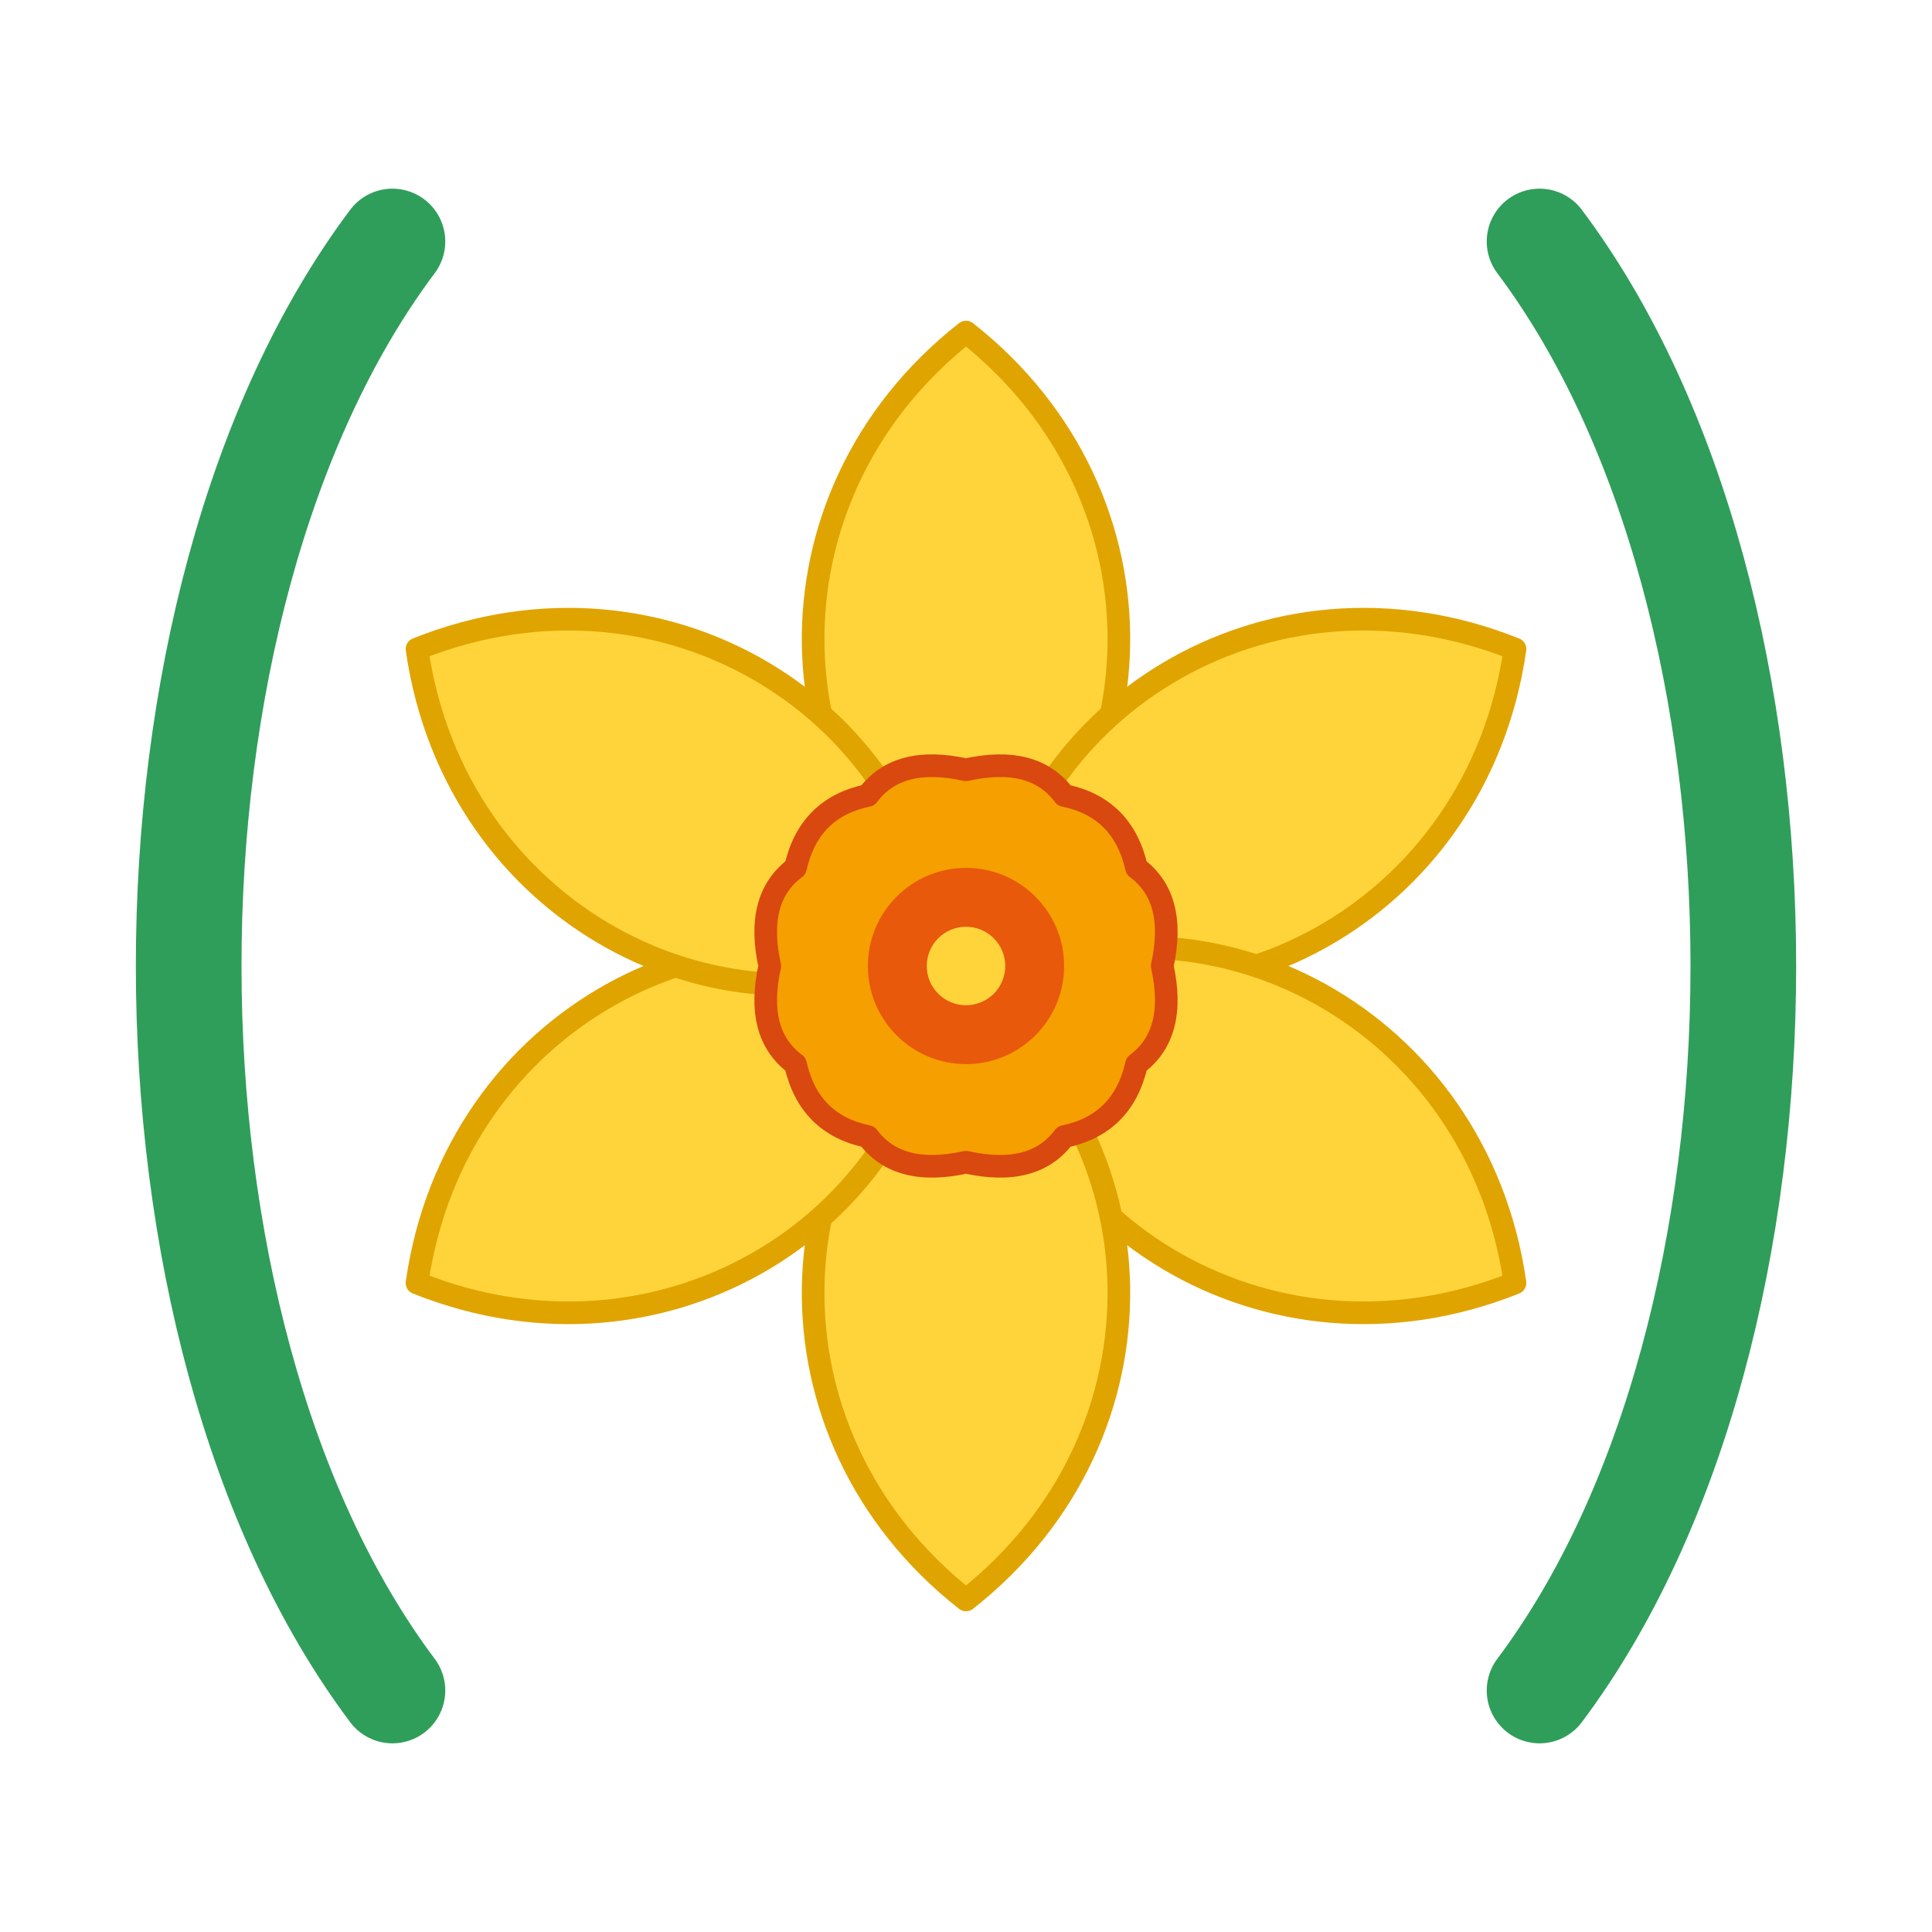
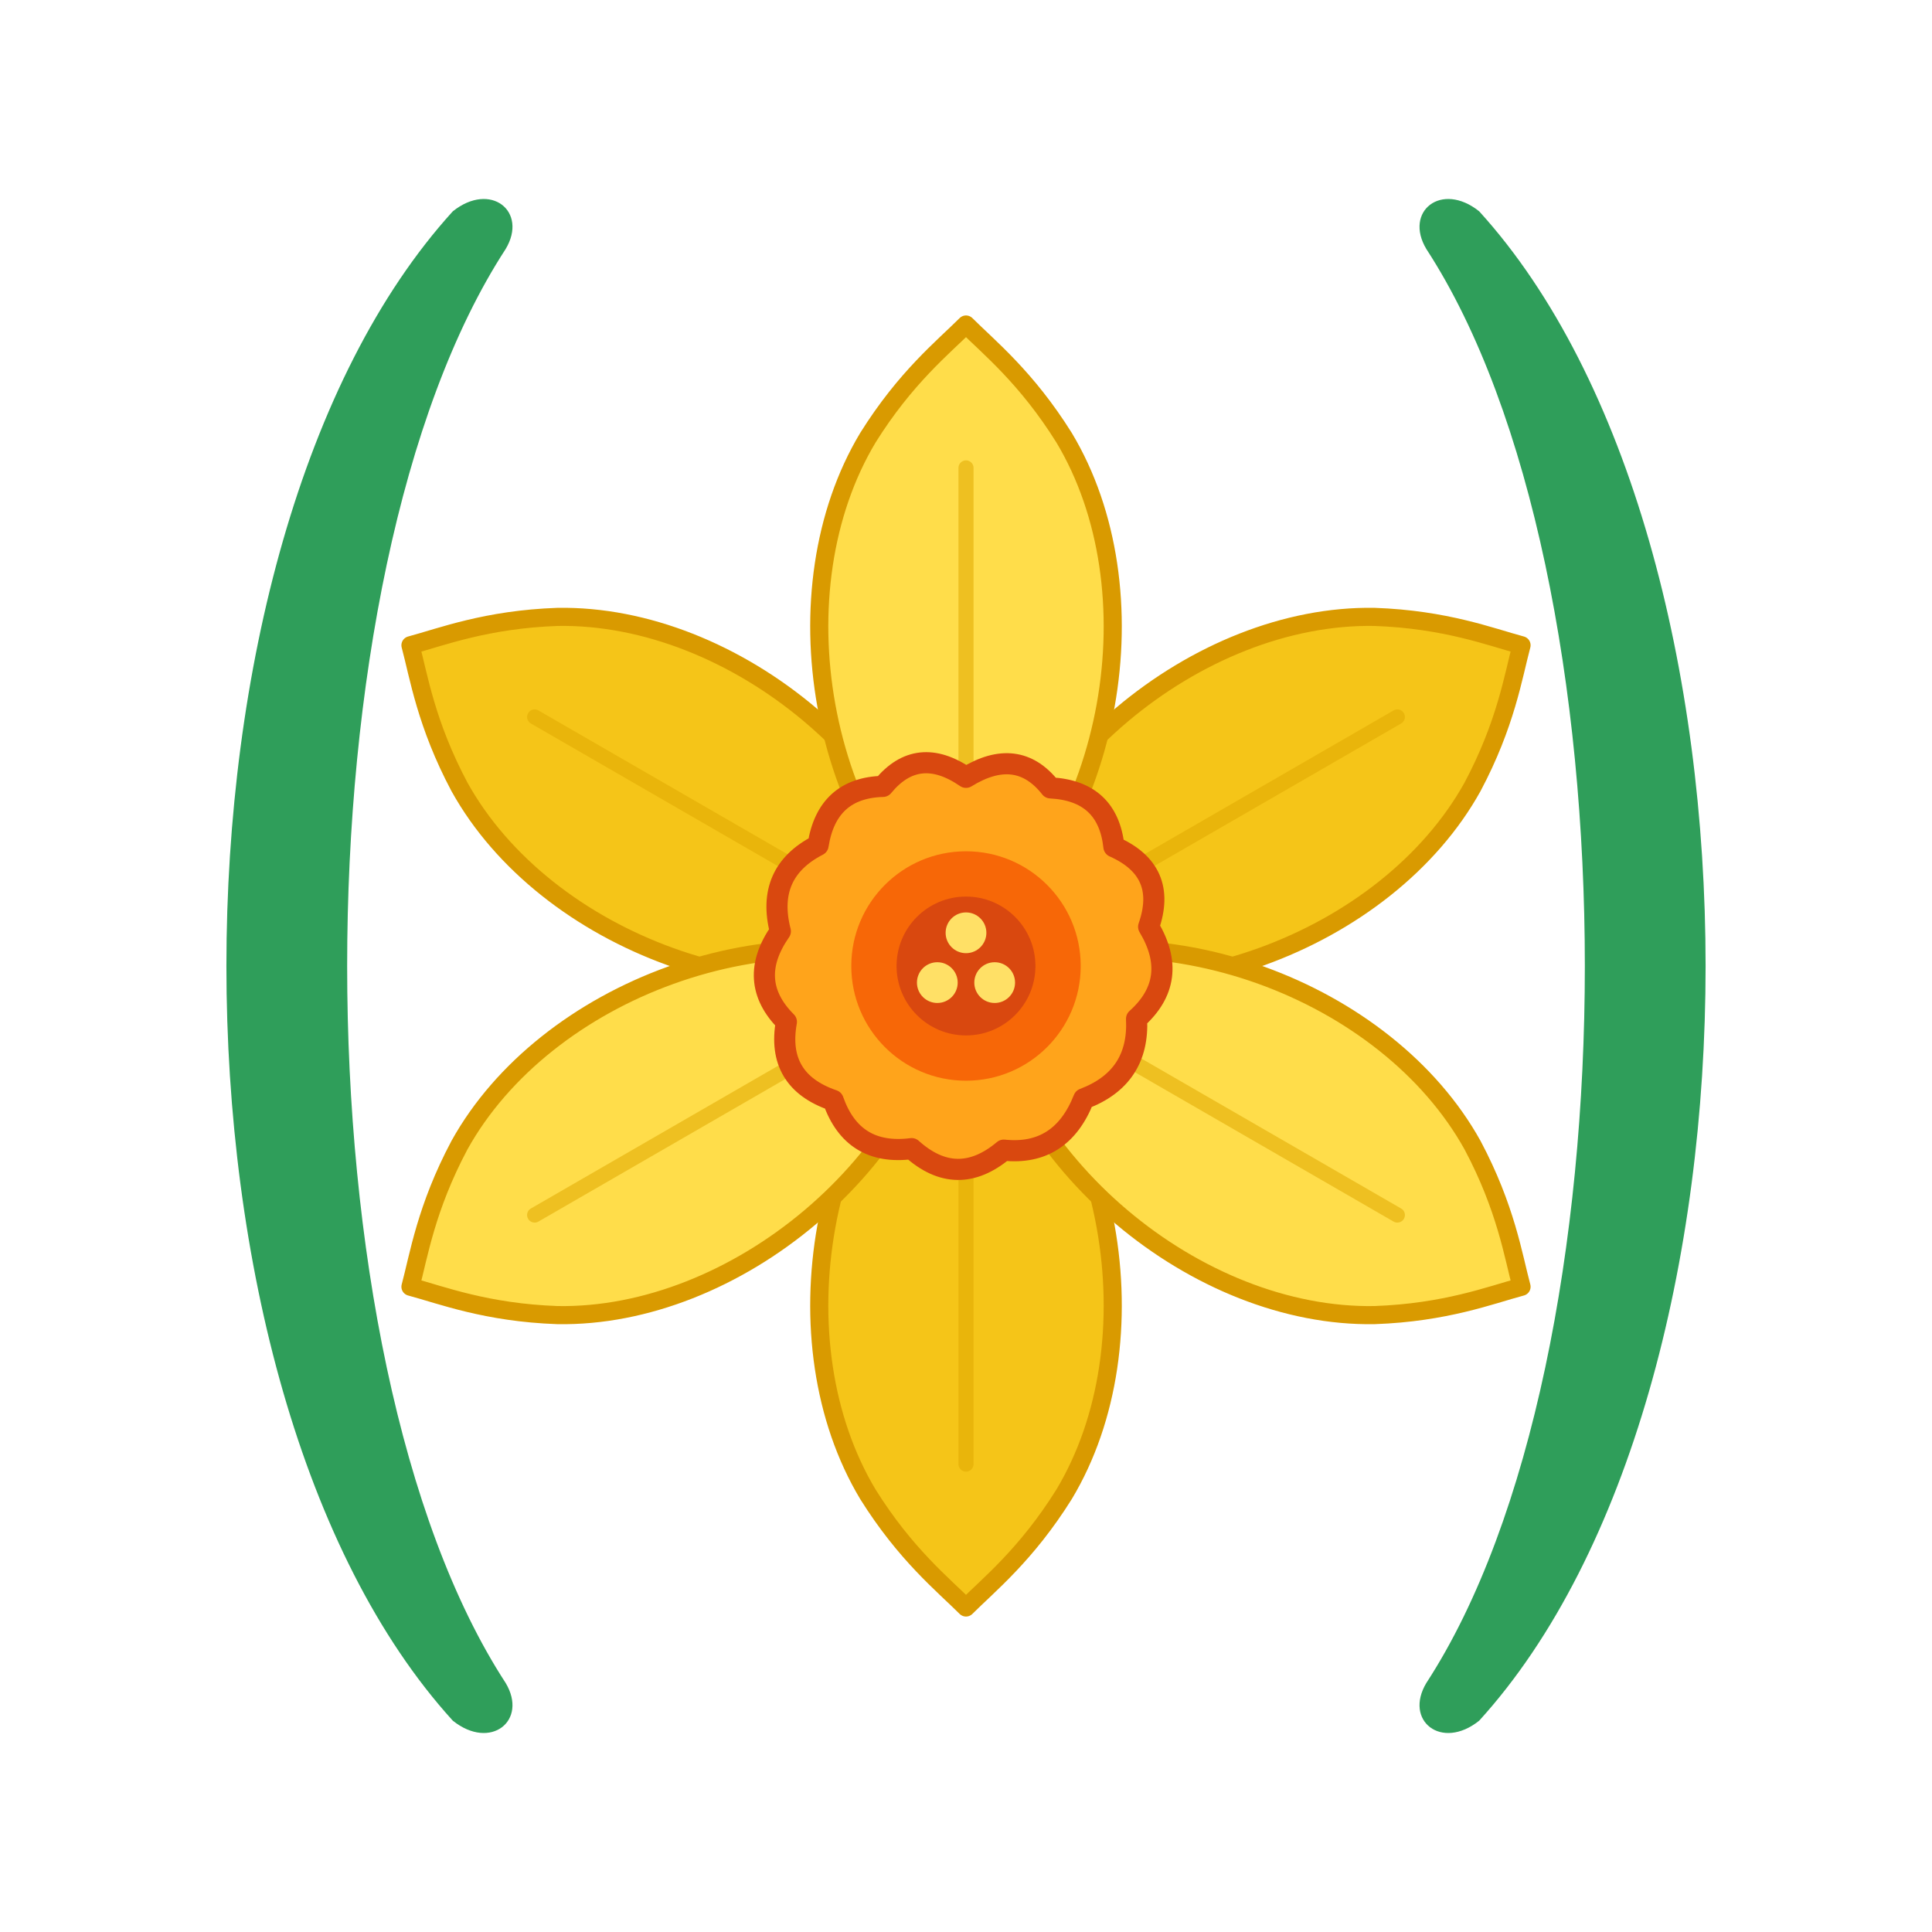
<svg xmlns="http://www.w3.org/2000/svg" viewBox="0 0 128 128" width="128" height="128" role="img" aria-labelledby="title">
  <defs>
-     <path id="petal" d="M64 62 C51 53 50 33 64 22 C78 33 77 53 64 62 Z" />
+     <path id="tepal" d="M64 63 C54 55 51.5 39 57.5 29 C60 25 62.5 23 64 21.5 C65.5 23 68 25 70.5 29 C76.5 39 74 55 64 63 Z" />
+     <path id="rib" d="M64 58 L64 31" />
  </defs>
-   <g fill="none" stroke="#2F9E5A" stroke-width="7" stroke-linecap="round">
-     <path d="M26 16 C8 40 8 88 26 112" />
-     <path d="M102 16 C120 40 120 88 102 112" />
+   <g fill="#2F9E5A">
+     <path d="M30 14 C10 36 10 92 30 114 C32.5 116 35 114 33.5 111.5 C19.5 90 19.5 38 33.5 16.5 C35 14 32.5 12 30 14 Z" />
+     <path d="M98 14 C118 36 118 92 98 114 C95.5 116 93 114 94.5 111.5 C108.5 90 108.5 38 94.5 16.5 C93 14 95.5 12 98 14 Z" />
  </g>
-   <g fill="#FFD43B" stroke="#E0A400" stroke-width="1.5" stroke-linejoin="round">
-     <use href="#petal" />
-     <use href="#petal" transform="rotate(60 64 64)" />
-     <use href="#petal" transform="rotate(120 64 64)" />
-     <use href="#petal" transform="rotate(180 64 64)" />
-     <use href="#petal" transform="rotate(240 64 64)" />
-     <use href="#petal" transform="rotate(300 64 64)" />
+   <g fill="#F5C518" stroke="#D99A00" stroke-width="1.2" stroke-linejoin="round">
+     <use href="#tepal" transform="rotate(60 64 64)" />
+     <use href="#tepal" transform="rotate(180 64 64)" />
+     <use href="#tepal" transform="rotate(300 64 64)" />
+   </g>
+   <g fill="#FFDD4A" stroke="#D99A00" stroke-width="1.2" stroke-linejoin="round">
+     <use href="#tepal" transform="rotate(0 64 64)" />
+     <use href="#tepal" transform="rotate(120 64 64)" />
+     <use href="#tepal" transform="rotate(240 64 64)" />
+   </g>
+   <g stroke="#E0A800" stroke-width="1" stroke-linecap="round" opacity="0.55">
+     <use href="#rib" transform="rotate(60 64 64)" />
+     <use href="#rib" transform="rotate(180 64 64)" />
+     <use href="#rib" transform="rotate(300 64 64)" />
+     <use href="#rib" transform="rotate(0 64 64)" />
+     <use href="#rib" transform="rotate(120 64 64)" />
+     <use href="#rib" transform="rotate(240 64 64)" />
  </g>
  <g transform="translate(64 64)">
-     <path fill="#F59F00" stroke="#D9480F" stroke-width="1.5" stroke-linejoin="round" d="M0 -13 Q4.5 -14 6.5 -11.3 Q10.4 -10.5 11.3 -6.5 Q14 -4.5 13 0 Q14 4.5 11.3 6.5 Q10.4 10.5 6.5 11.3 Q4.5 14 0 13 Q-4.5 14 -6.5 11.3 Q-10.4 10.5 -11.3 6.5 Q-14 4.5 -13 0 Q-14 -4.5 -11.3 -6.5 Q-10.4 -10.5 -6.5 -11.3 Q-4.5 -14 0 -13 Z" />
-     <circle r="6.5" fill="#E8590C" />
-     <circle r="2.6" fill="#FFD43B" />
+     <path fill="#FFA41B" stroke="#D9480F" stroke-width="1.4" stroke-linejoin="round" d="M0 -12.5 Q3.4 -14.6 5.6 -11.8 Q9.4 -11.6 9.8 -7.9 Q13.4 -6.3 12.1 -2.6 Q14.2 0.9 11.3 3.5 Q11.5 7.4 7.8 8.8 Q6.3 12.6 2.5 12.2 Q-0.6 14.8 -3.6 12.1 Q-7.5 12.6 -8.8 8.9 Q-12.6 7.6 -11.9 3.7 Q-14.6 1 -12.3 -2.3 Q-13.3 -6.2 -9.8 -8 Q-9.2 -11.8 -5.5 -11.9 Q-3.2 -14.7 0 -12.5 Z" />
+     <circle r="7.6" fill="#F76707" />
+     <circle r="4.6" fill="#D9480F" />
+     <g fill="#FFE066">
+       <circle cx="0" cy="-2.2" r="1.35" />
+       <circle cx="1.9" cy="1.1" r="1.35" />
+       <circle cx="-1.9" cy="1.1" r="1.35" />
+     </g>
  </g>
</svg>
